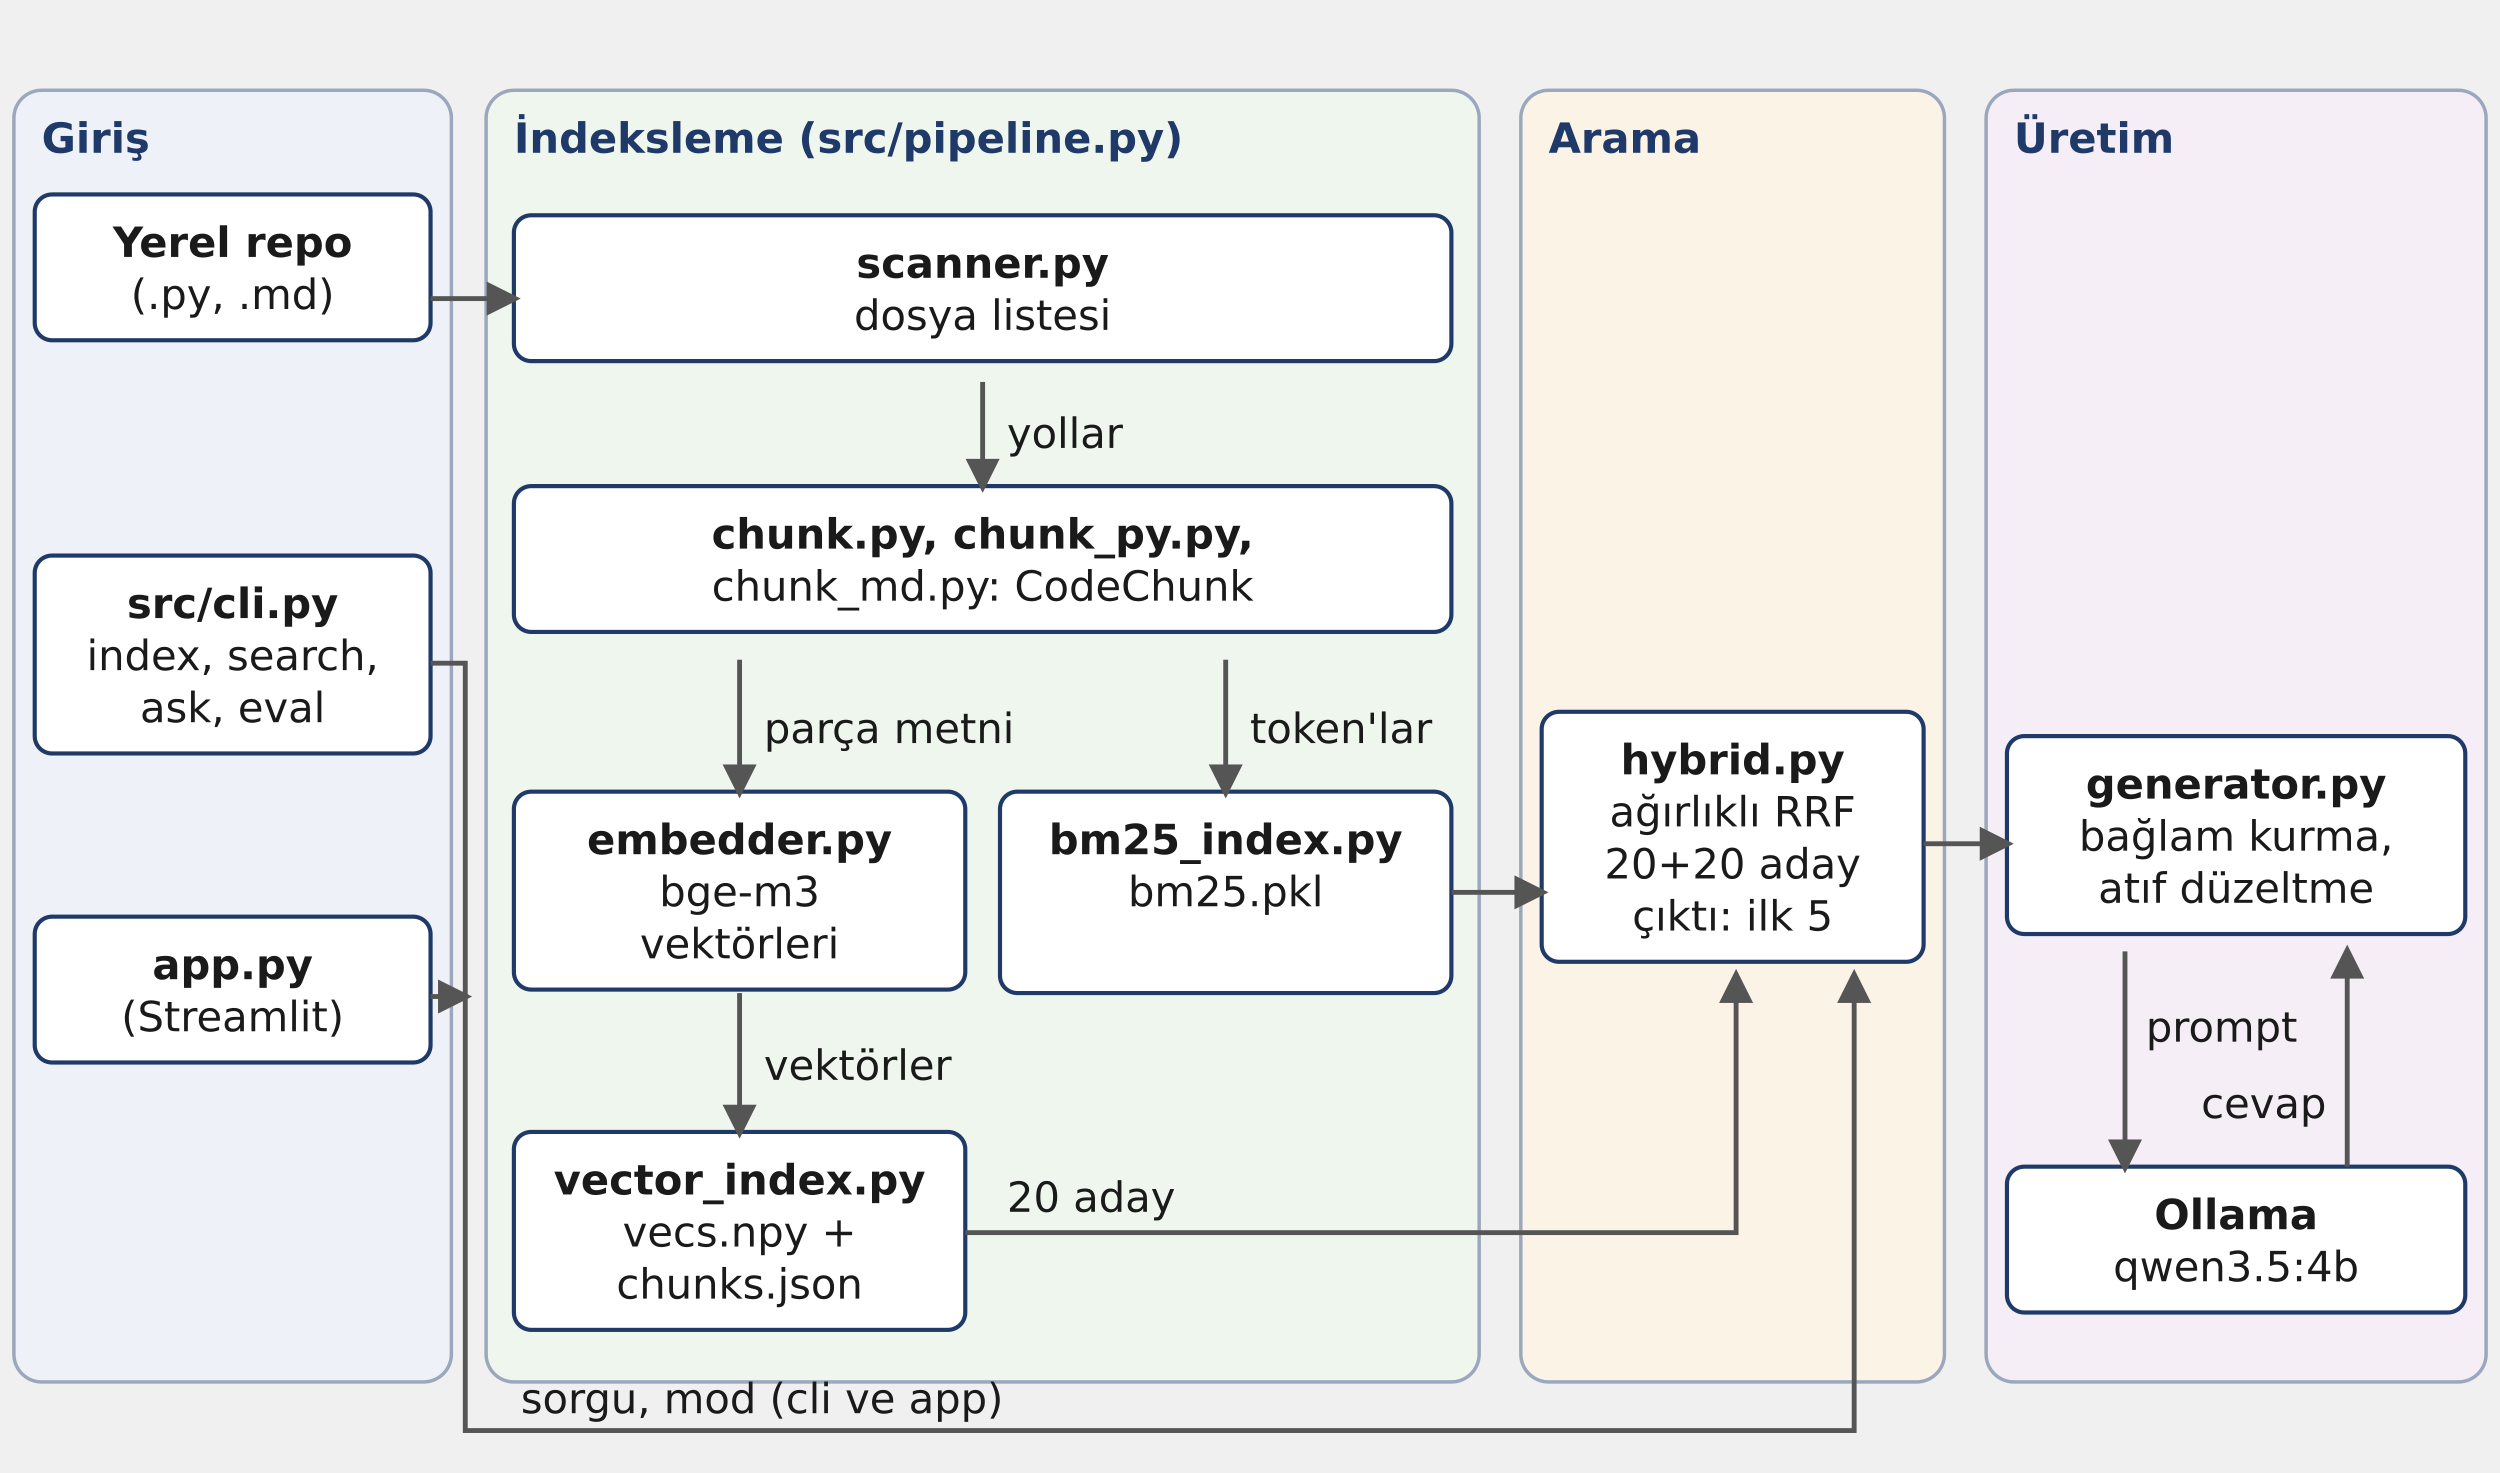
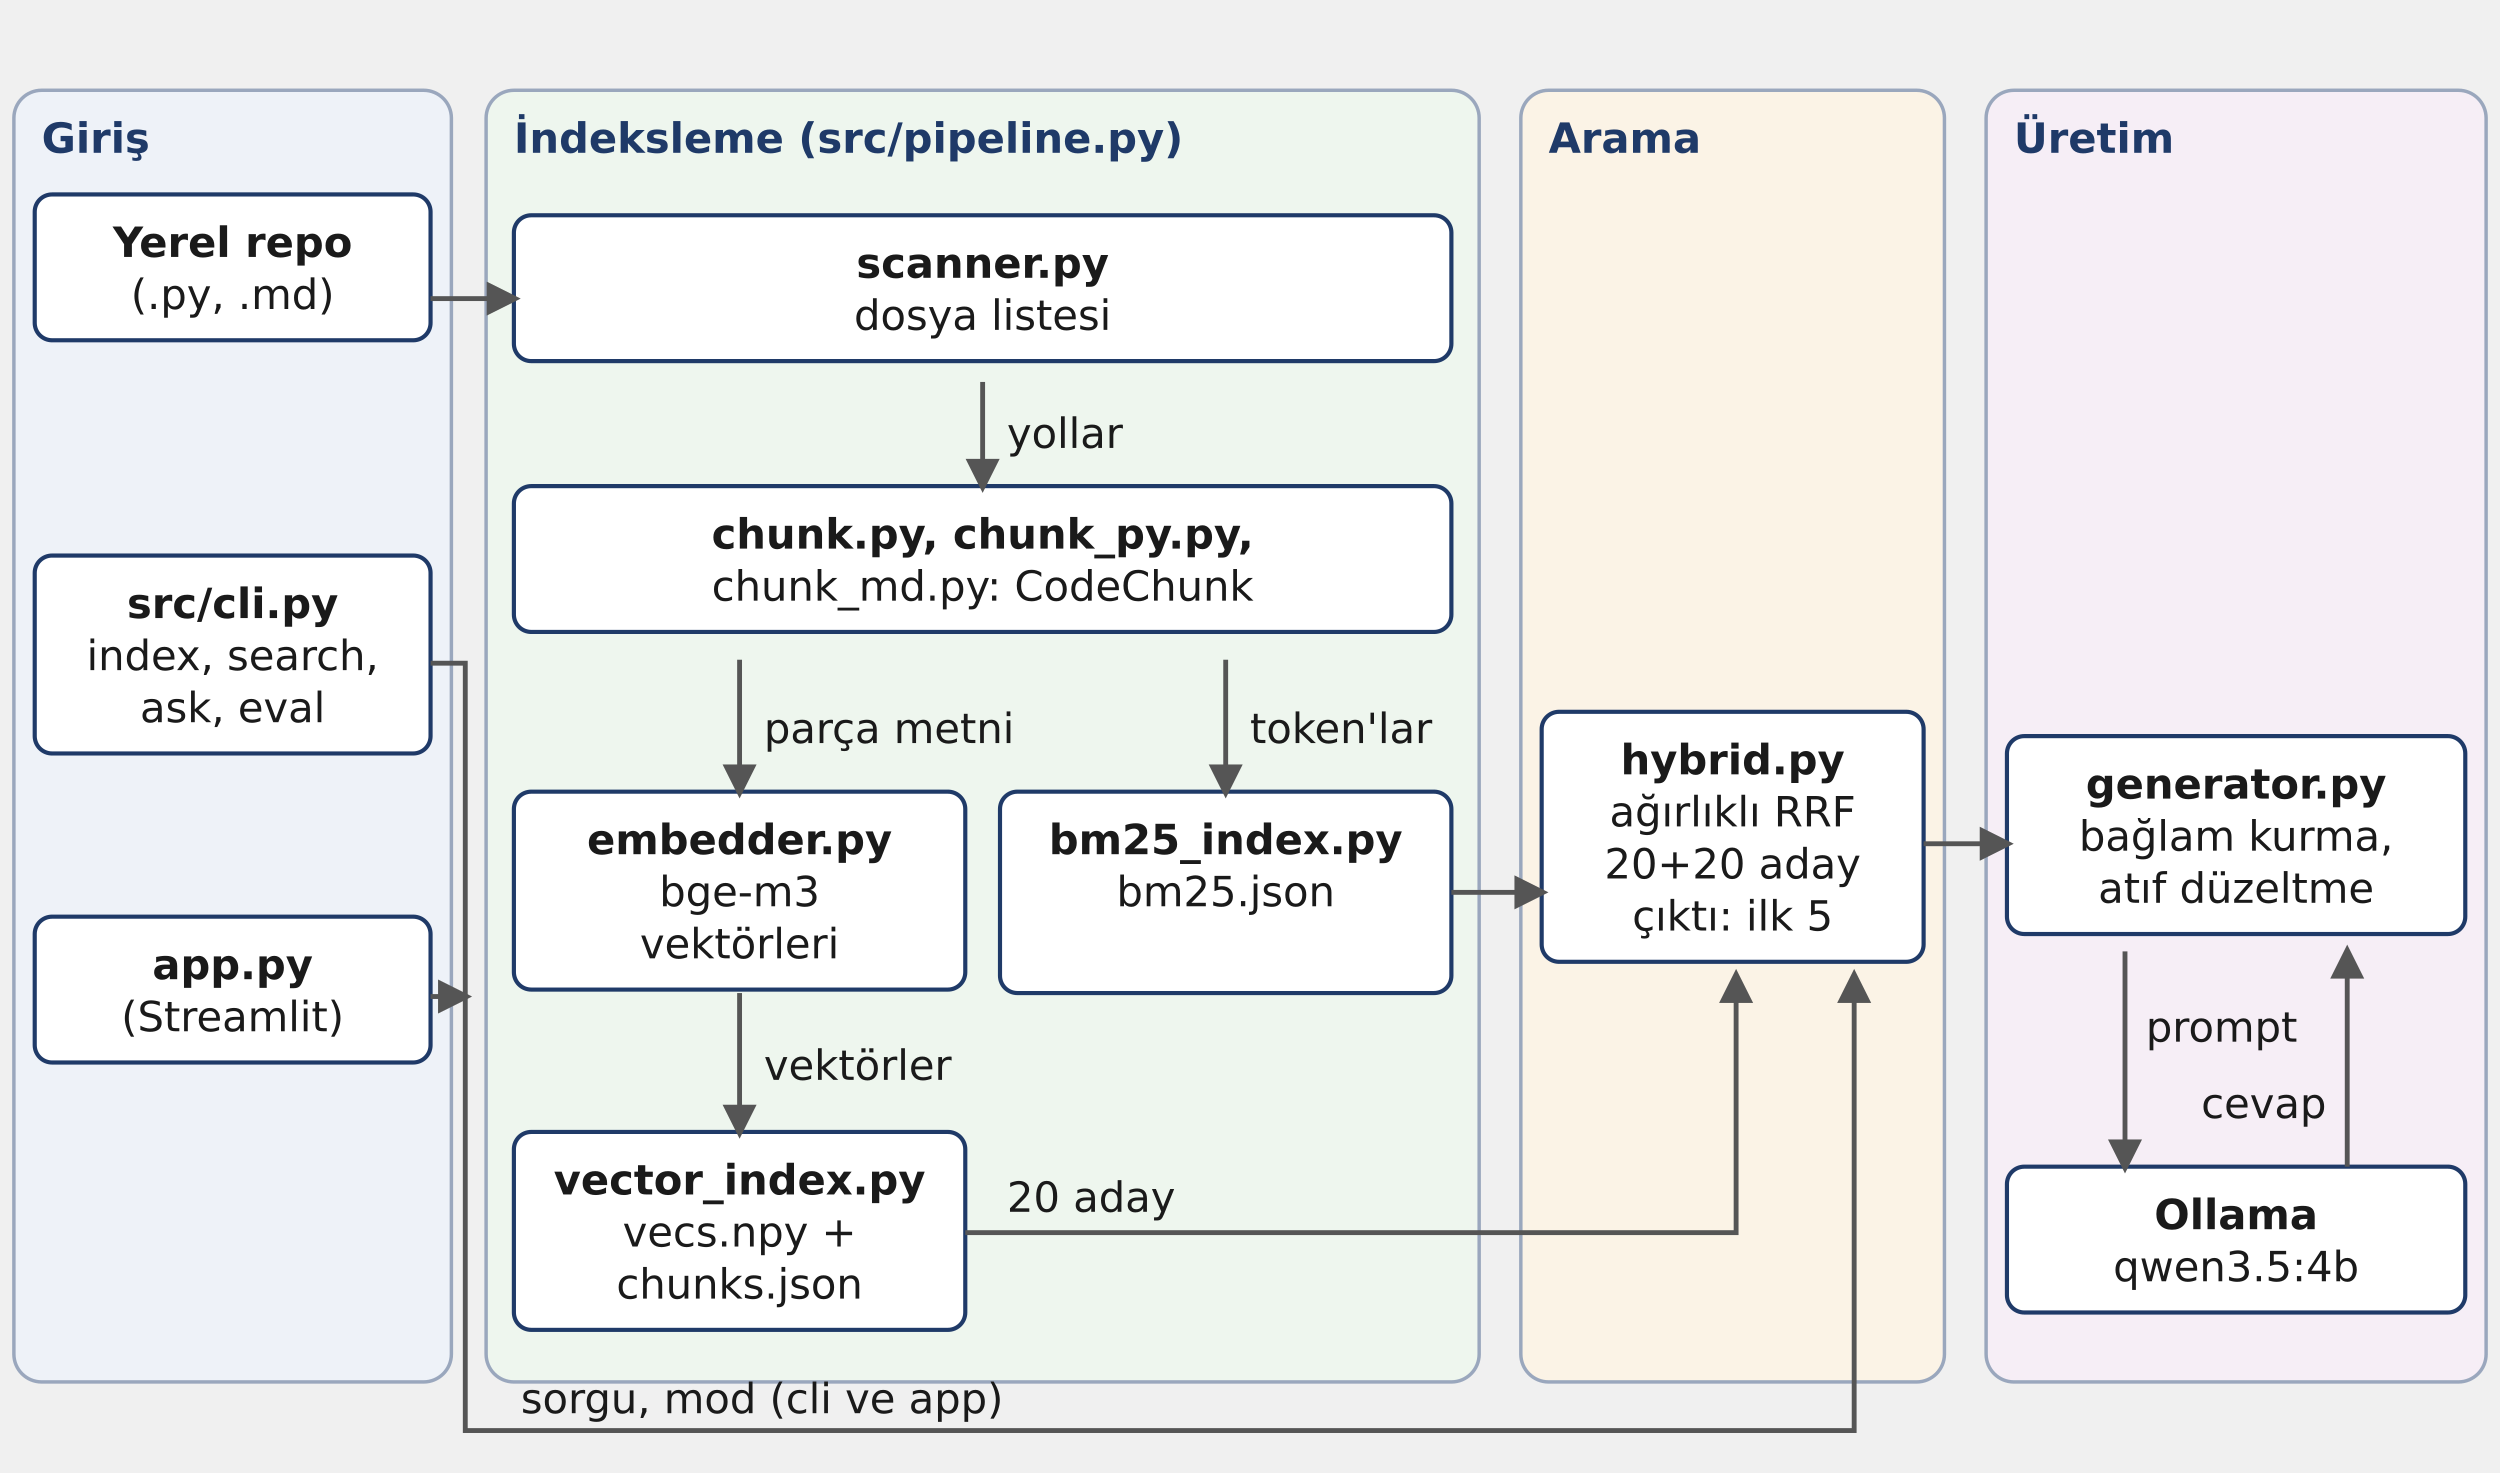
<svg xmlns="http://www.w3.org/2000/svg" viewBox="0 0 720 424" width="100%" role="img" aria-label="Kod Repo Asistanı veri akışı" font-family="DejaVu Sans, sans-serif" style="max-width:100%;height:auto">
  <defs>
    <marker id="ah" viewBox="0 0 10 10" refX="8" refY="5" markerWidth="7" markerHeight="7" orient="auto-start-reverse">
      <path d="M0,0 L10,5 L0,10 z" fill="#555" />
    </marker>
  </defs>
  <rect x="4" y="26" width="126" height="372" rx="8" fill="#eef2f8" stroke="#9aa7bd" stroke-width="1" />
  <text x="12" y="44" font-size="12" text-anchor="start" fill="#1f3a68" font-weight="bold">Giriş</text>
  <rect x="140" y="26" width="286" height="372" rx="8" fill="#eef6ee" stroke="#9aa7bd" stroke-width="1" />
  <text x="148" y="44" font-size="12" text-anchor="start" fill="#1f3a68" font-weight="bold">İndeksleme (src/pipeline.py)</text>
  <rect x="438" y="26" width="122" height="372" rx="8" fill="#fbf3e6" stroke="#9aa7bd" stroke-width="1" />
  <text x="446" y="44" font-size="12" text-anchor="start" fill="#1f3a68" font-weight="bold">Arama</text>
  <rect x="572" y="26" width="144" height="372" rx="8" fill="#f6eef6" stroke="#9aa7bd" stroke-width="1" />
  <text x="580" y="44" font-size="12" text-anchor="start" fill="#1f3a68" font-weight="bold">Üretim</text>
  <rect x="10" y="56" width="114" height="42" rx="5" fill="#fff" stroke="#1f3a68" stroke-width="1.2" />
  <text x="67.0" y="74" font-size="12" text-anchor="middle" fill="#1a1a1a" font-weight="bold">Yerel repo</text>
  <text x="67.0" y="89" font-size="12" text-anchor="middle" fill="#1a1a1a">(.py, .md)</text>
  <rect x="10" y="160" width="114" height="57" rx="5" fill="#fff" stroke="#1f3a68" stroke-width="1.2" />
  <text x="67.0" y="178" font-size="12" text-anchor="middle" fill="#1a1a1a" font-weight="bold">src/cli.py</text>
  <text x="67.0" y="193" font-size="12" text-anchor="middle" fill="#1a1a1a">index, search,</text>
  <text x="67.0" y="208" font-size="12" text-anchor="middle" fill="#1a1a1a">ask, eval</text>
  <rect x="10" y="264" width="114" height="42" rx="5" fill="#fff" stroke="#1f3a68" stroke-width="1.2" />
  <text x="67.0" y="282" font-size="12" text-anchor="middle" fill="#1a1a1a" font-weight="bold">app.py</text>
  <text x="67.0" y="297" font-size="12" text-anchor="middle" fill="#1a1a1a">(Streamlit)</text>
  <rect x="148" y="62" width="270" height="42" rx="5" fill="#fff" stroke="#1f3a68" stroke-width="1.2" />
  <text x="283.0" y="80" font-size="12" text-anchor="middle" fill="#1a1a1a" font-weight="bold">scanner.py</text>
  <text x="283.0" y="95" font-size="12" text-anchor="middle" fill="#1a1a1a">dosya listesi</text>
  <rect x="148" y="140" width="270" height="42" rx="5" fill="#fff" stroke="#1f3a68" stroke-width="1.2" />
  <text x="283.0" y="158" font-size="12" text-anchor="middle" fill="#1a1a1a" font-weight="bold">chunk.py, chunk_py.py,</text>
  <text x="283.0" y="173" font-size="12" text-anchor="middle" fill="#1a1a1a">chunk_md.py: CodeChunk</text>
  <rect x="148" y="228" width="130" height="57" rx="5" fill="#fff" stroke="#1f3a68" stroke-width="1.2" />
  <text x="213.0" y="246" font-size="12" text-anchor="middle" fill="#1a1a1a" font-weight="bold">embedder.py</text>
  <text x="213.0" y="261" font-size="12" text-anchor="middle" fill="#1a1a1a">bge-m3</text>
  <text x="213.0" y="276" font-size="12" text-anchor="middle" fill="#1a1a1a">vektörleri</text>
  <rect x="288" y="228" width="130" height="58" rx="5" fill="#fff" stroke="#1f3a68" stroke-width="1.2" />
  <text x="353.0" y="246" font-size="12" text-anchor="middle" fill="#1a1a1a" font-weight="bold">bm25_index.py</text>
-   <text x="353.0" y="261" font-size="12" text-anchor="middle" fill="#1a1a1a">bm25.pkl</text>
+   <text x="353.0" y="261" font-size="12" text-anchor="middle" fill="#1a1a1a">bm25.json</text>
  <rect x="148" y="326" width="130" height="57" rx="5" fill="#fff" stroke="#1f3a68" stroke-width="1.2" />
  <text x="213.0" y="344" font-size="12" text-anchor="middle" fill="#1a1a1a" font-weight="bold">vector_index.py</text>
  <text x="213.0" y="359" font-size="12" text-anchor="middle" fill="#1a1a1a">vecs.npy +</text>
  <text x="213.0" y="374" font-size="12" text-anchor="middle" fill="#1a1a1a">chunks.json</text>
  <rect x="444" y="205" width="110" height="72" rx="5" fill="#fff" stroke="#1f3a68" stroke-width="1.2" />
  <text x="499.0" y="223" font-size="12" text-anchor="middle" fill="#1a1a1a" font-weight="bold">hybrid.py</text>
  <text x="499.0" y="238" font-size="12" text-anchor="middle" fill="#1a1a1a">ağırlıklı RRF</text>
  <text x="499.0" y="253" font-size="12" text-anchor="middle" fill="#1a1a1a">20+20 aday</text>
  <text x="499.0" y="268" font-size="12" text-anchor="middle" fill="#1a1a1a">çıktı: ilk 5</text>
  <rect x="578" y="212" width="132" height="57" rx="5" fill="#fff" stroke="#1f3a68" stroke-width="1.2" />
  <text x="644.0" y="230" font-size="12" text-anchor="middle" fill="#1a1a1a" font-weight="bold">generator.py</text>
  <text x="644.0" y="245" font-size="12" text-anchor="middle" fill="#1a1a1a">bağlam kurma,</text>
  <text x="644.0" y="260" font-size="12" text-anchor="middle" fill="#1a1a1a">atıf düzeltme</text>
  <rect x="578" y="336" width="132" height="42" rx="5" fill="#fff" stroke="#1f3a68" stroke-width="1.2" />
  <text x="644.0" y="354" font-size="12" text-anchor="middle" fill="#1a1a1a" font-weight="bold">Ollama</text>
  <text x="644.0" y="369" font-size="12" text-anchor="middle" fill="#1a1a1a">qwen3.5:4b</text>
  <path d="M124,86 L148,86" fill="none" stroke="#555" stroke-width="1.4" marker-end="url(#ah)" />
  <path d="M283,110 L283,140" fill="none" stroke="#555" stroke-width="1.4" marker-end="url(#ah)" />
  <text x="290" y="129" font-size="12" text-anchor="start" fill="#1a1a1a">yollar</text>
  <path d="M213,190 L213,228" fill="none" stroke="#555" stroke-width="1.4" marker-end="url(#ah)" />
  <text x="220" y="214" font-size="12" text-anchor="start" fill="#1a1a1a">parça metni</text>
  <path d="M353,190 L353,228" fill="none" stroke="#555" stroke-width="1.4" marker-end="url(#ah)" />
  <text x="360" y="214" font-size="12" text-anchor="start" fill="#1a1a1a">token'lar</text>
  <path d="M213,286 L213,326" fill="none" stroke="#555" stroke-width="1.4" marker-end="url(#ah)" />
  <text x="220" y="311" font-size="12" text-anchor="start" fill="#1a1a1a">vektörler</text>
  <path d="M418,257 L444,257" fill="none" stroke="#555" stroke-width="1.4" marker-end="url(#ah)" />
  <path d="M278,355 L500,355 L500,281" fill="none" stroke="#555" stroke-width="1.4" marker-end="url(#ah)" />
  <path d="M124,191 L134,191 L134,412 L534,412 L534,281" fill="none" stroke="#555" stroke-width="1.4" marker-end="url(#ah)" />
  <path d="M124,287 L134,287" fill="none" stroke="#555" stroke-width="1.4" marker-end="url(#ah)" />
  <text x="150" y="407" font-size="12" text-anchor="start" fill="#1a1a1a">sorgu, mod (cli ve app)</text>
  <text x="290" y="349" font-size="12" text-anchor="start" fill="#1a1a1a">20 aday</text>
  <path d="M554,243 L578,243" fill="none" stroke="#555" stroke-width="1.4" marker-end="url(#ah)" />
  <path d="M612,274 L612,336" fill="none" stroke="#555" stroke-width="1.4" marker-end="url(#ah)" />
  <text x="618" y="300" font-size="12" text-anchor="start" fill="#1a1a1a">prompt</text>
  <path d="M676,336 L676,274" fill="none" stroke="#555" stroke-width="1.4" marker-end="url(#ah)" />
  <text x="670" y="322" font-size="12" text-anchor="end" fill="#1a1a1a">cevap</text>
</svg>
